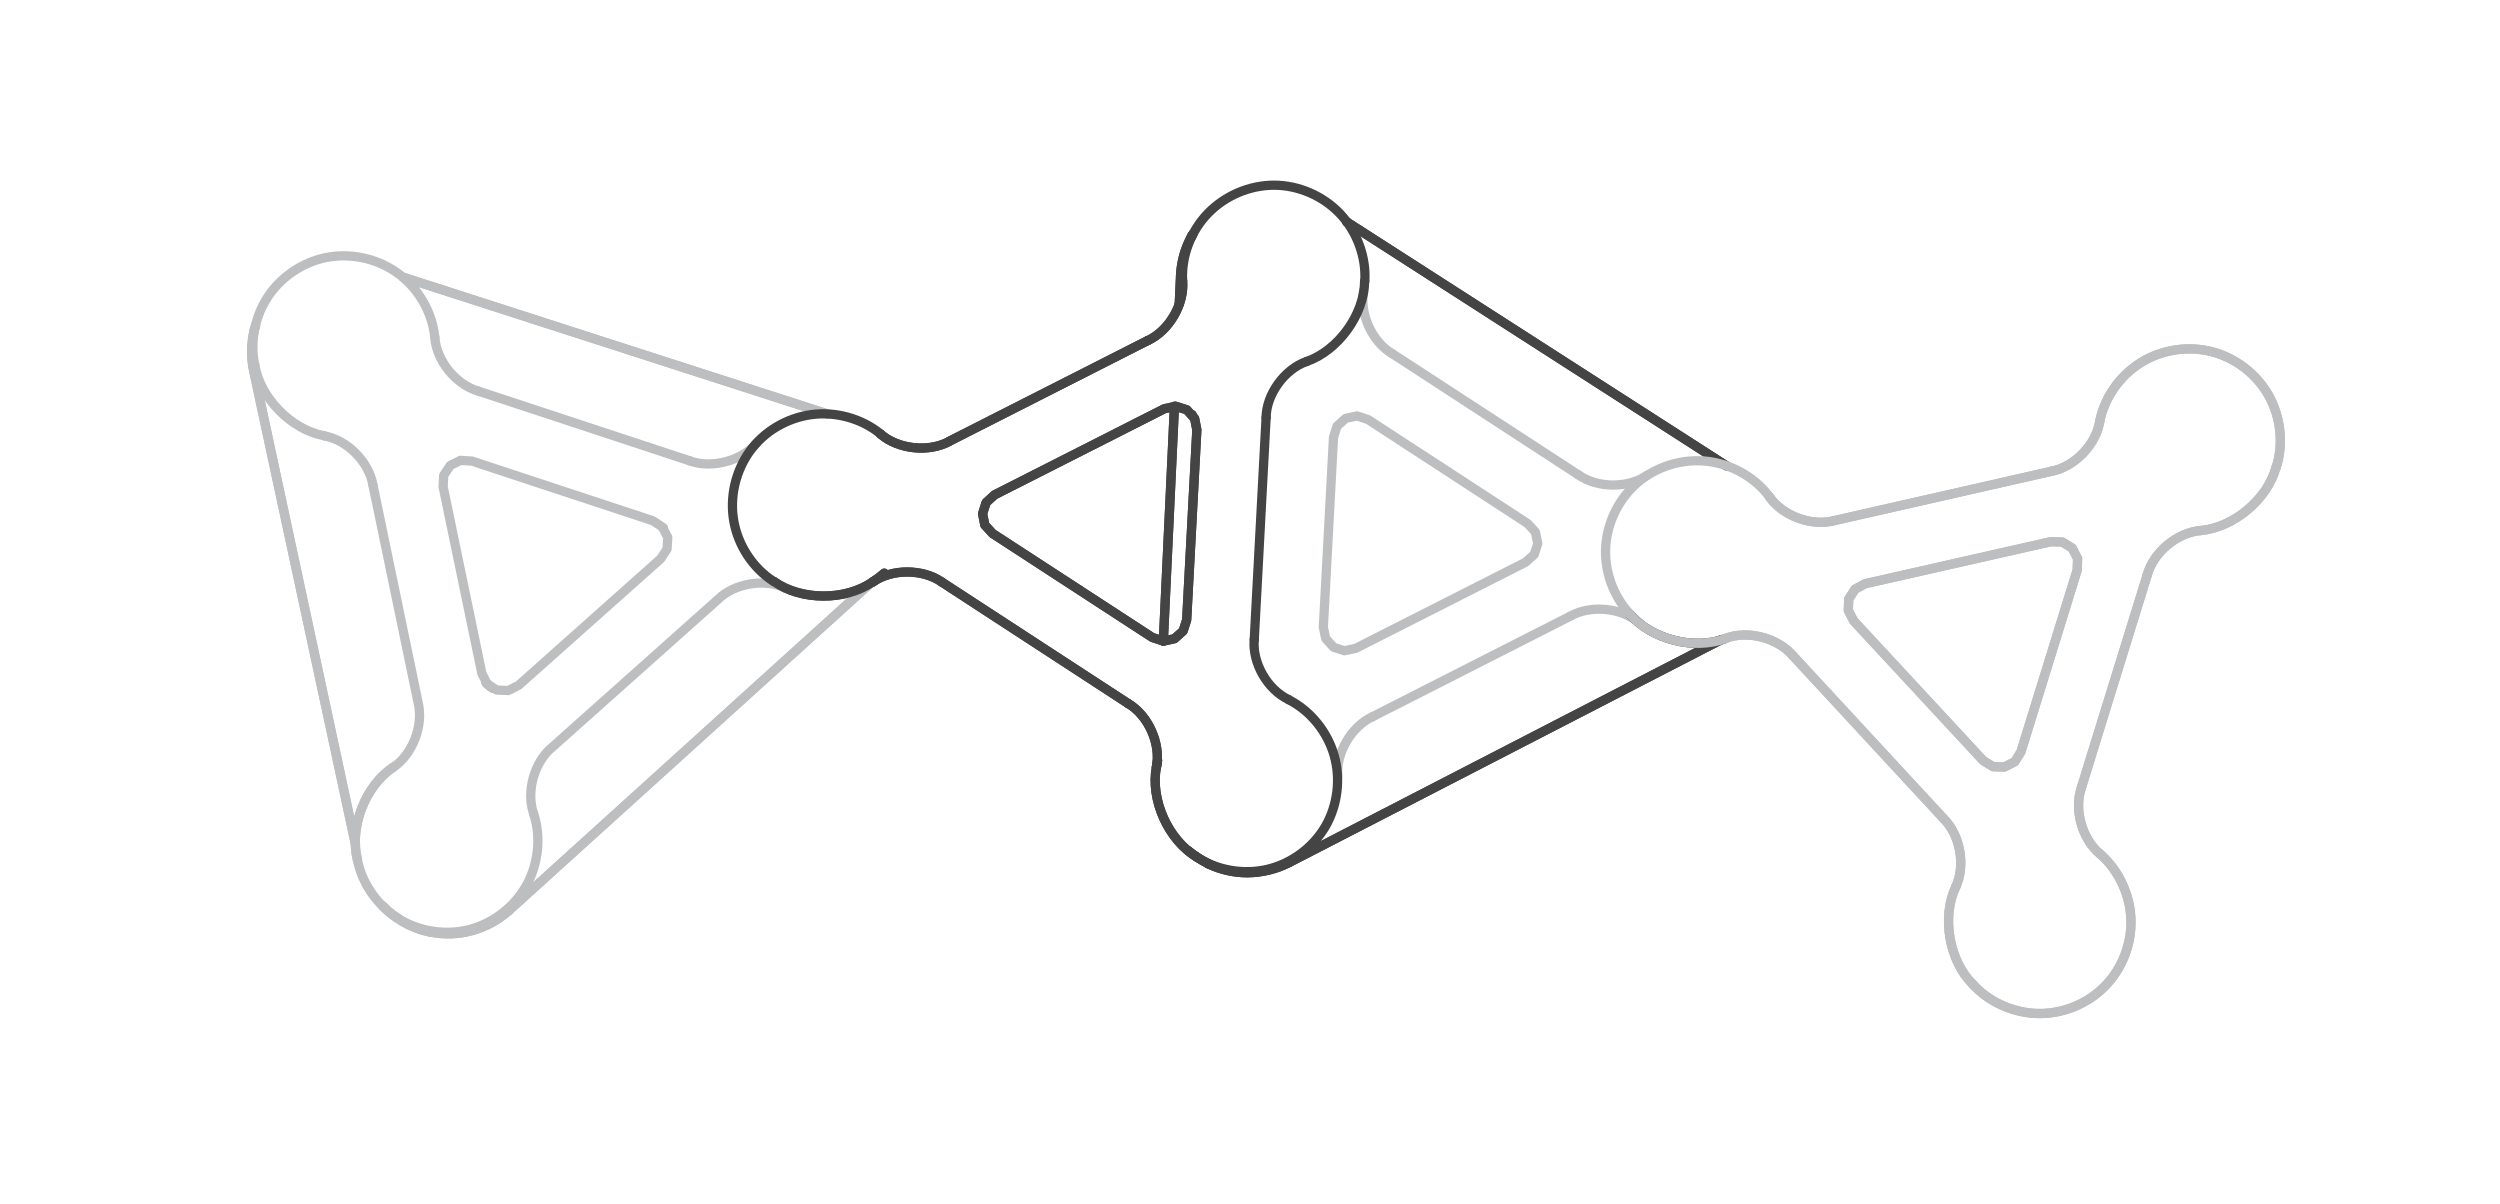
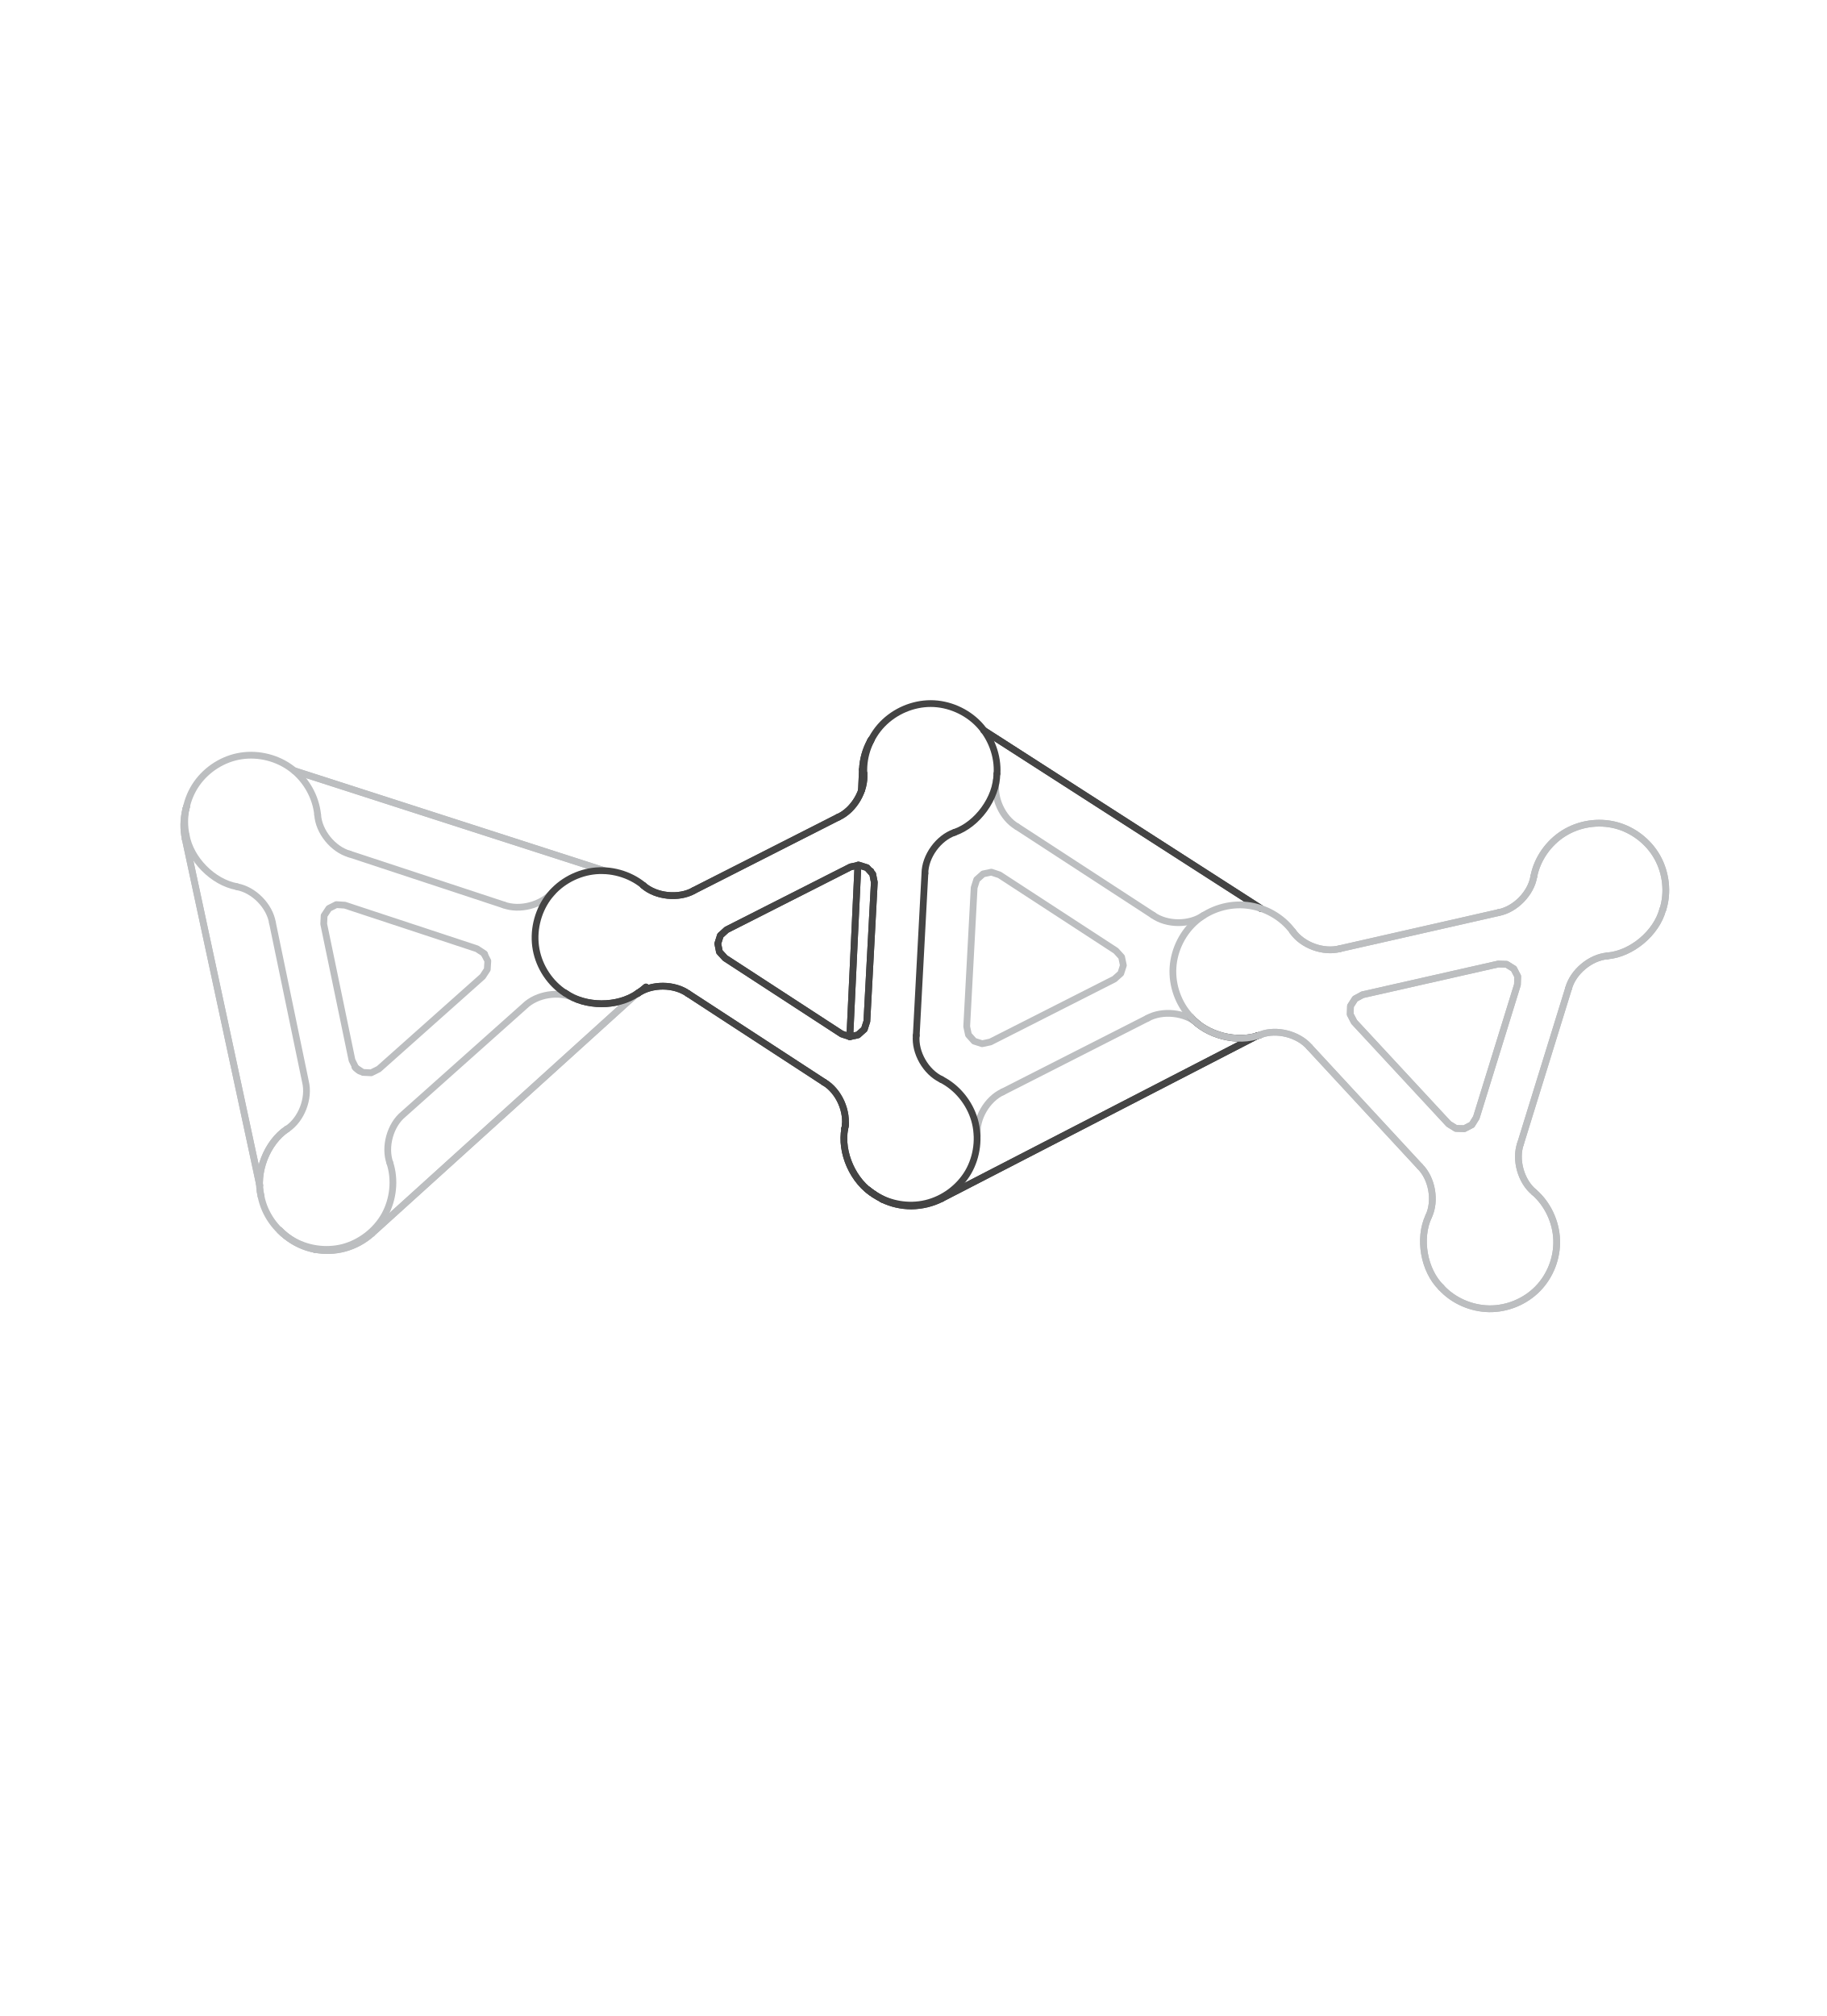
- <svg xmlns="http://www.w3.org/2000/svg" id="Layer_1" version="1.1" viewBox="0 0 135 65">
+ <svg xmlns="http://www.w3.org/2000/svg" width="135" height="149" id="Layer_1" version="1.1" viewBox="0 -42 135 149">
  <defs>
    <style>
      .st0 {
        stroke: #bcbec0;
      }

      .st0, .st1 {
        fill: none;
        stroke-linecap: round;
        stroke-linejoin: round;
        stroke-width: .5px;
      }

      .st1 {
        stroke: #444;
      }
    </style>
  </defs>
  <path class="st0" d="M74.12,38.7c-1.15.53-1.99,1.97-1.88,3.23" />
  <path class="st0" d="M88.54,33.65c-.95-.83-2.62-1-3.72-.39" />
  <line class="st0" x1="84.82" y1="33.26" x2="74.12" y2="38.7" />
  <path class="st0" d="M73.64,15.68c-.24,1.24.44,2.77,1.53,3.41" />
  <path class="st0" d="M85.23,25.64c1.03.73,2.7.74,3.74.01" />
  <path class="st1" d="M65.23,46.63c-.38-.19-.74-.42-1.06-.69" />
  <path class="st0" d="M27.49,49.16c-.59.53-1.28.9-2.02,1.1-.71.19-1.45.22-2.19.08" />
  <path class="st0" d="M113.38,22.78c.25-1.29,1.08-2.48,2.21-3.19,1.13-.71,2.55-.93,3.84-.6s2.43,1.21,3.08,2.37.81,2.61.41,3.86" />
  <path class="st1" d="M50.87,31.44c-1.03-.73-2.7-.74-3.74-.01" />
  <path class="st1" d="M63.75,14.88c.03-.74.24-1.47.58-2.09" />
  <polygon class="st0" points="100.1 33.53 99.81 32.97 99.83 32.35 100.17 31.82 100.72 31.52 110.75 29.25 111.37 29.27 111.9 29.6 112.19 30.16 112.17 30.78 109.13 40.6 108.8 41.13 108.24 41.42 107.62 41.4 107.09 41.07 100.1 33.53" />
  <line class="st0" x1="21.77" y1="14.97" x2="44.7" y2="22.36" />
  <path class="st0" d="M113.41,46.12c.99.86,1.61,2.18,1.66,3.51s-.47,2.67-1.4,3.62c-.93.95-2.26,1.5-3.59,1.48-1.33-.02-2.66-.6-3.55-1.58" />
  <path class="st1" d="M62.45,41.4c.02-.11.04-.22.06-.33" />
  <line class="st1" x1="60.92" y1="37.99" x2="50.87" y2="31.44" />
  <path class="st0" d="M13.7,20.03c-.16-.72-.14-1.48.02-2.17" />
  <path class="st0" d="M118.82,28.65c-1.26.11-2.54,1.18-2.87,2.4" />
  <path class="st0" d="M23.27,50.34c-.58-.11-1.13-.33-1.62-.63-.35-.22-.68-.47-.97-.78" />
  <path class="st1" d="M61.98,18.39c1.15-.53,1.99-1.97,1.88-3.23" />
  <line class="st1" x1="62.82" y1="34.62" x2="63.42" y2="21.94" />
  <path class="st1" d="M47.55,23.44c.95.83,2.62,1,3.72.39" />
  <path class="st0" d="M13.72,17.85s.01-.04.02-.06" />
  <path class="st1" d="M64.37,12.73s.03-.05.04-.08" />
  <path class="st0" d="M122.91,25.22c-.46,1.74-2.3,3.28-4.09,3.43" />
  <path class="st0" d="M105.61,47.89c.54-1.14.25-2.79-.65-3.68" />
  <path class="st1" d="M65.23,46.64s0,0,0,0h0Z" />
  <line class="st0" x1="99.06" y1="28.11" x2="110.77" y2="25.45" />
  <line class="st0" x1="104.96" y1="44.21" x2="96.81" y2="35.4" />
  <path class="st0" d="M95.55,26.83c.72,1.04,2.29,1.61,3.51,1.28" />
  <path class="st1" d="M93.18,34.48c-1.69.64-4,.05-5.17-1.32" />
  <line class="st0" x1="46.99" y1="31.51" x2="27.49" y2="49.16" />
  <polygon class="st1" points="62.82 34.62 62.22 34.42 53.6 28.81 53.18 28.35 53.06 27.74 53.25 27.14 53.71 26.72 62.88 22.07 63.49 21.94 64.09 22.13 64.51 22.6 64.63 23.21 64.08 33.48 63.89 34.07 63.42 34.49 62.82 34.62" />
  <line class="st1" x1="63.68" y1="16.41" x2="63.75" y2="14.88" />
  <path class="st0" d="M110.77,25.45c1.24-.23,2.41-1.43,2.61-2.67" />
  <path class="st1" d="M69.61,46.58c-.7.36-1.47.54-2.24.55-.73,0-1.46-.16-2.14-.49" />
  <line class="st1" x1="92.91" y1="34.56" x2="69.61" y2="46.58" />
  <line class="st0" x1="19.2" y1="45.62" x2="13.7" y2="20.03" />
  <path class="st0" d="M106.53,53.15c-1.28-1.27-1.69-3.63-.92-5.26" />
  <path class="st0" d="M96.81,35.4c-.82-.96-2.44-1.38-3.62-.93" />
  <path class="st1" d="M64.33,12.79s.02-.04.03-.06" />
  <path class="st1" d="M62.45,41.4c.24-1.24-.44-2.77-1.53-3.41" />
  <path class="st1" d="M64.63,46.28c-1.55-.92-2.53-3.11-2.18-4.88" />
  <path class="st0" d="M23.27,50.34s0,0,0,0h0Z" />
  <line class="st1" x1="72.72" y1="11.98" x2="93.22" y2="25.15" />
  <line class="st1" x1="51.27" y1="23.82" x2="61.98" y2="18.39" />
  <path class="st1" d="M47.75,30.95c-.19.17-.4.33-.62.47" />
  <line class="st0" x1="115.95" y1="31.05" x2="112.4" y2="42.52" />
  <path class="st0" d="M13.74,17.79c.02-.06.04-.13.06-.19" />
  <path class="st1" d="M47.13,31.42c-1.48,1.03-3.87,1.02-5.34-.02" />
  <path class="st0" d="M112.4,42.52c-.42,1.19.03,2.8,1.01,3.6" />
  <path class="st0" d="M19.3,46.42c-.44-1.75.42-3.98,1.92-4.98" />
  <path class="st1" d="M63.75,14.88c.03-.74.24-1.47.58-2.09" />
  <path class="st0" d="M118.82,28.65c-1.26.11-2.54,1.18-2.87,2.4" />
  <line class="st1" x1="92.91" y1="34.56" x2="69.61" y2="46.58" />
  <path class="st0" d="M13.74,17.79c.02-.06.04-.13.06-.19" />
  <path class="st1" d="M47.55,23.44c.95.83,2.62,1,3.72.39l10.7-5.44" />
  <path class="st0" d="M13.7,20.03c-.16-.72-.14-1.48.02-2.17" />
  <path class="st1" d="M64.37,12.73s.03-.05.04-.08" />
  <path class="st1" d="M67.73,34.53c-.12,1.26.71,2.71,1.86,3.25" />
  <path class="st1" d="M64.33,12.79s.02-.04.03-.06" />
  <path class="st0" d="M105.61,47.89c.54-1.14.25-2.79-.65-3.68" />
  <line class="st0" x1="19.2" y1="45.62" x2="13.7" y2="20.03" />
  <path class="st0" d="M110.77,25.45c1.24-.23,2.41-1.43,2.61-2.67" />
  <line class="st1" x1="63.68" y1="16.41" x2="63.75" y2="14.88" />
  <path class="st0" d="M106.53,53.15c-1.28-1.27-1.69-3.63-.92-5.26" />
  <line class="st1" x1="72.72" y1="11.98" x2="93.22" y2="25.15" />
  <path class="st0" d="M27.49,49.16c-.59.53-1.28.9-2.02,1.1-.71.19-1.45.22-2.19.08" />
  <path class="st1" d="M69.61,46.58c-.7.36-1.47.54-2.24.55-.73,0-1.46-.16-2.14-.49" />
  <path class="st1" d="M64.63,46.28c-1.55-.92-2.53-3.11-2.18-4.88" />
  <polygon class="st0" points="100.1 33.53 99.81 32.97 99.83 32.35 100.17 31.82 100.72 31.52 110.75 29.25 111.37 29.27 111.9 29.6 112.19 30.16 112.17 30.78 109.13 40.6 108.8 41.13 108.24 41.42 107.62 41.4 107.09 41.07 100.1 33.53" />
  <path class="st0" d="M23.27,50.34s0,0,0,0h0Z" />
  <path class="st0" d="M13.72,17.85s.01-.04.02-.06" />
  <path class="st1" d="M63.86,15.15c-.07-1.31.44-2.67,1.37-3.63s2.25-1.52,3.57-1.52c1.32,0,2.65.58,3.56,1.54s1.42,2.33,1.34,3.64" />
  <path class="st1" d="M65.23,46.63c-.38-.19-.74-.42-1.06-.69" />
  <polygon class="st1" points="62.82 34.62 62.22 34.42 53.6 28.81 53.18 28.35 53.06 27.74 53.25 27.14 53.71 26.72 62.88 22.07 63.49 21.94 64.09 22.13 64.51 22.6 64.63 23.21 64.08 33.48 63.89 34.07 63.42 34.49 62.82 34.62" />
  <line class="st1" x1="62.82" y1="34.62" x2="63.42" y2="21.94" />
  <path class="st0" d="M88.01,33.15c-.9-.96-1.39-2.33-1.3-3.66s.74-2.61,1.75-3.46c1.02-.85,2.39-1.27,3.72-1.12,1.32.15,2.59.86,3.37,1.92" />
  <path class="st0" d="M93.18,34.48c-1.69.64-4,.05-5.17-1.32" />
  <path class="st0" d="M23.27,50.34c-.58-.11-1.13-.33-1.62-.63-.35-.22-.68-.47-.97-.78" />
  <path class="st1" d="M65.23,46.64s0,0,0,0h0Z" />
  <path class="st1" d="M47.75,30.95c-.19.17-.4.33-.62.47" />
  <path class="st0" d="M17.51,23.53c-1.77-.32-3.45-2.03-3.75-3.81" />
  <line class="st0" x1="25.83" y1="21.12" x2="37.23" y2="24.88" />
  <path class="st0" d="M37.23,24.88c1.18.44,2.8.02,3.62-.94" />
  <path class="st0" d="M42.47,31.78c-1.13-.56-2.79-.3-3.69.58l-8.96,7.99c-.98.8-1.42,2.42-1,3.6" />
  <path class="st0" d="M21.23,41.44c1.05-.7,1.65-2.26,1.35-3.49l-2.44-11.75" />
  <path class="st0" d="M19.3,46.42c-.44-1.75.42-3.98,1.92-4.98" />
  <path class="st0" d="M20.14,26.2c-.21-1.25-1.38-2.44-2.62-2.66" />
  <path class="st0" d="M23.48,18.21c.08,1.26,1.13,2.56,2.35,2.91" />
  <polygon class="st0" points="72.01 23.61 72.2 23.01 72.67 22.59 73.28 22.46 73.88 22.66 82.49 28.27 82.91 28.73 83.04 29.35 82.85 29.94 82.38 30.36 73.21 35.01 72.6 35.14 72.01 34.95 71.59 34.48 71.46 33.87 72.01 23.61" />
  <path class="st1" d="M64.37,22.39h0s0,0,0,0Z" />
  <path class="st1" d="M62.45,41.4c.02-.11.04-.22.06-.33" />
  <path class="st0" d="M26.25,36.86c.08.11.2.21.35.3" />
  <path class="st0" d="M13.76,19.73c-.28-1.29.01-2.71.77-3.8s1.98-1.86,3.29-2.06c1.31-.2,2.7.15,3.76.96s1.77,2.08,1.9,3.39" />
  <path class="st0" d="M28.82,43.95c.41,1.25.25,2.7-.39,3.86-.65,1.16-1.79,2.04-3.07,2.38-1.28.33-2.71.12-3.84-.58-1.13-.7-1.97-1.89-2.22-3.18" />
  <path class="st1" d="M50.87,31.44c-1.03-.73-2.7-.74-3.74-.01" />
  <line class="st1" x1="60.92" y1="37.99" x2="50.87" y2="31.44" />
  <line class="st0" x1="75.17" y1="19.09" x2="85.23" y2="25.64" />
  <polygon class="st0" points="23.93 26.29 23.96 25.67 24.31 25.14 24.86 24.86 25.49 24.9 35.25 28.12 35.77 28.46 36.06 29.02 36.02 29.65 35.68 30.17 28 37.01 27.44 37.29 26.82 37.26 26.3 36.92 26.02 36.36 23.93 26.29" />
  <path class="st1" d="M62.45,41.4c.24-1.24-.44-2.77-1.53-3.41" />
  <path class="st1" d="M69.58,37.78c1.17.59,2.09,1.72,2.46,3,.37,1.28.19,2.71-.47,3.85-.67,1.14-1.82,2-3.12,2.31-1.29.31-2.73.06-3.82-.66" />
  <line class="st1" x1="68.37" y1="22.55" x2="67.73" y2="34.53" />
  <path class="st1" d="M70.56,19.52c-1.19.41-2.18,1.77-2.19,3.03" />
  <path class="st1" d="M73.69,15.19c-.02,1.8-1.43,3.74-3.13,4.33" />
  <path class="st0" d="M26.25,36.86c.09.11.2.21.35.3" />
  <path class="st0" d="M35.82,28.52h0s0,0,0,0Z" />
  <path class="st0" d="M96.81,35.4c-.82-.96-2.44-1.38-3.62-.93" />
  <line class="st0" x1="104.96" y1="44.21" x2="96.81" y2="35.4" />
  <path class="st0" d="M26.25,36.86s0,0,0,0h0Z" />
  <path class="st0" d="M112.4,42.52c-.42,1.19.03,2.8,1.01,3.6" />
  <path class="st1" d="M61.98,18.39c1.15-.53,1.99-1.97,1.88-3.23" />
  <line class="st0" x1="115.95" y1="31.05" x2="112.4" y2="42.52" />
  <path class="st1" d="M64.37,22.39s0,0,0,0h0Z" />
  <path class="st0" d="M35.82,28.52h0s0,0,0,0Z" />
  <line class="st0" x1="99.06" y1="28.11" x2="110.77" y2="25.45" />
  <path class="st0" d="M95.55,26.83c.72,1.04,2.29,1.61,3.51,1.28" />
  <line class="st0" x1="21.77" y1="14.97" x2="44.7" y2="22.36" />
  <path class="st0" d="M113.41,46.12c.99.86,1.61,2.18,1.66,3.51s-.47,2.67-1.4,3.62c-.93.95-2.26,1.5-3.59,1.48-1.33-.02-2.66-.6-3.55-1.58" />
  <path class="st0" d="M122.91,25.22c-.46,1.74-2.3,3.28-4.09,3.43" />
  <path class="st0" d="M113.38,22.78c.25-1.29,1.08-2.48,2.21-3.19,1.13-.71,2.55-.93,3.84-.6s2.43,1.21,3.08,2.37.81,2.61.41,3.86" />
  <line class="st0" x1="46.99" y1="31.51" x2="27.49" y2="49.16" />
  <path class="st1" d="M41.78,31.4c-1.11-.71-1.91-1.92-2.15-3.23-.24-1.31.08-2.71.85-3.79s2.01-1.81,3.33-1.99c1.32-.18,2.72.21,3.74,1.04" />
  <path class="st1" d="M47.13,31.42c-1.48,1.03-3.87,1.02-5.34-.02" />
</svg>
